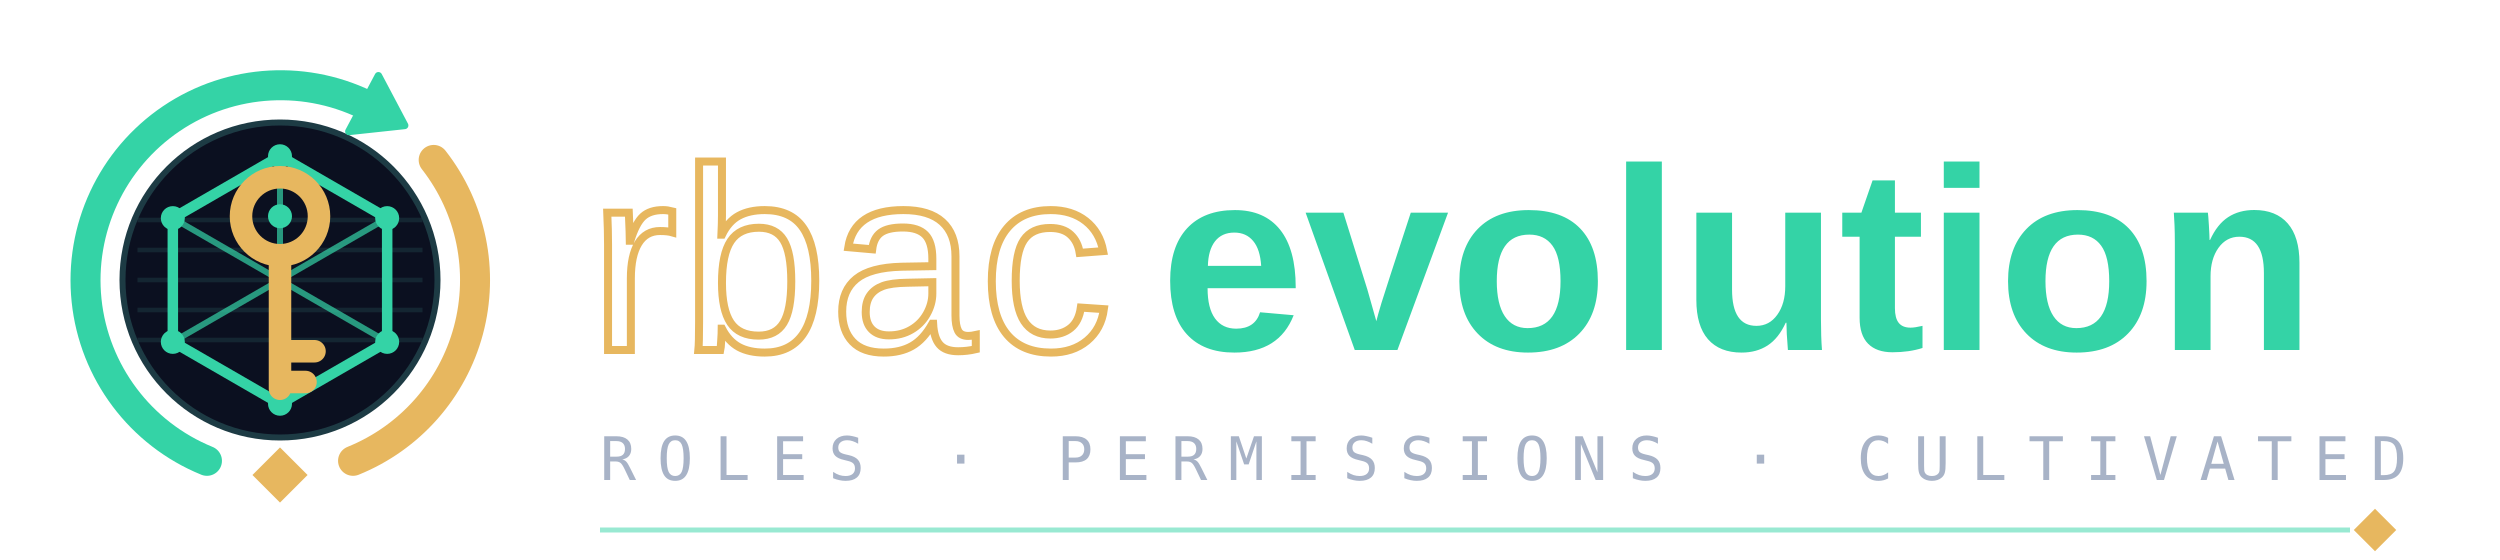
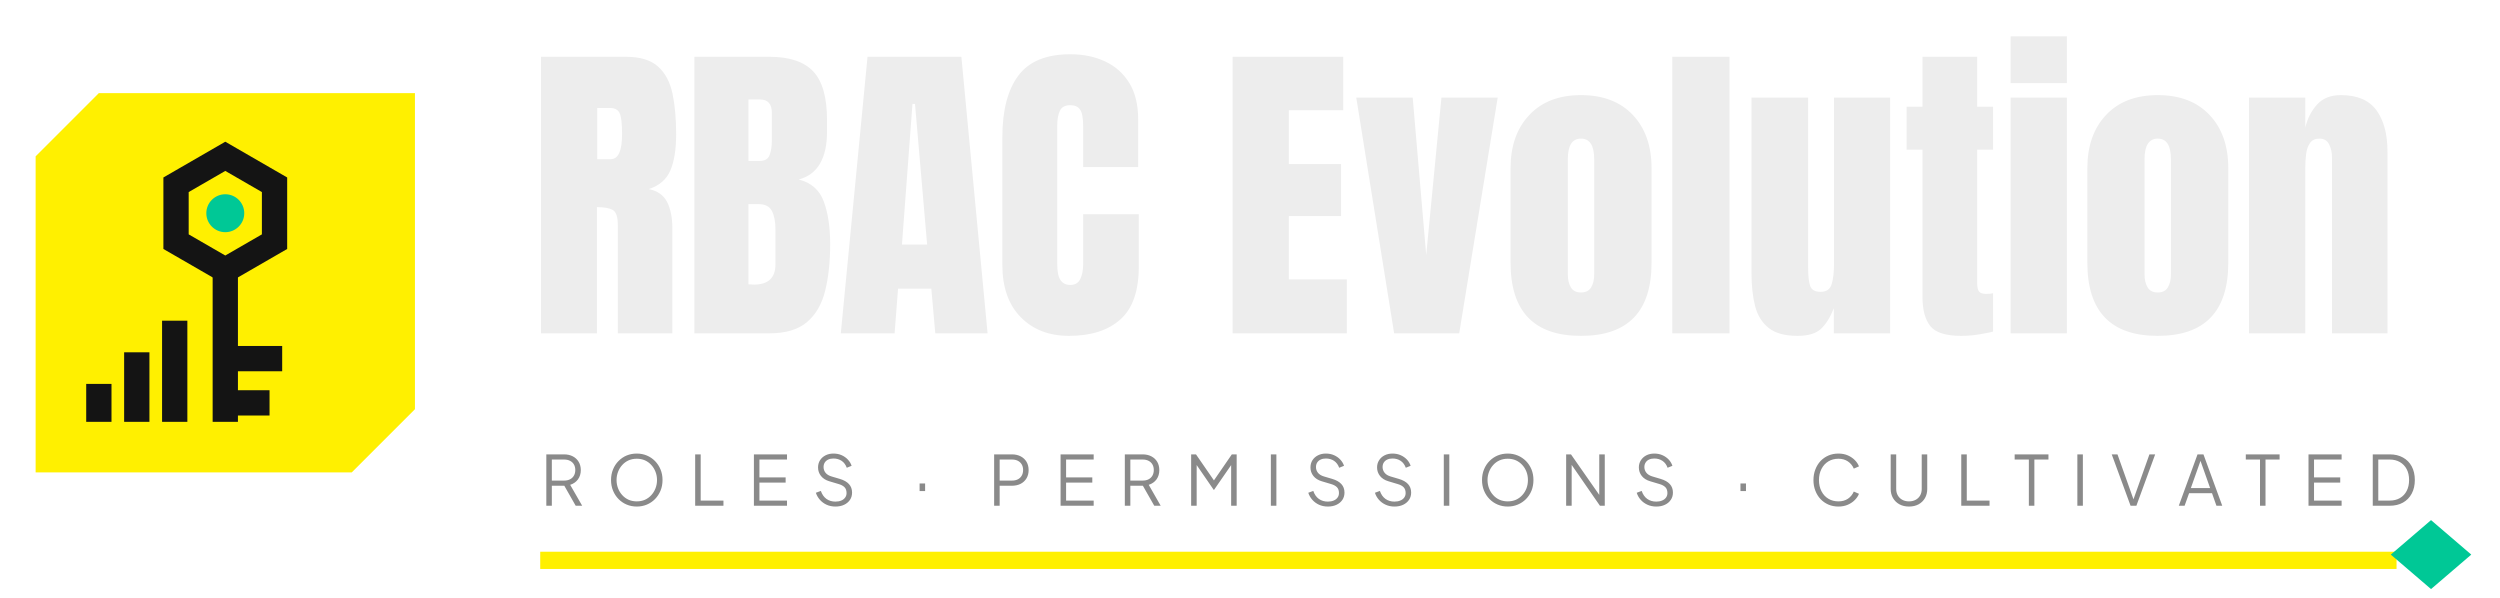
- <svg xmlns="http://www.w3.org/2000/svg" viewBox="0 0 500 112" width="500" height="112">
-   <g transform="translate(8 8) scale(1.5)">
-     <circle cx="32" cy="32" r="21" fill="#0b1020" stroke="#1d3b44" stroke-width="0.8" />
-     <g stroke="#1d3b44" stroke-width="0.6">
-       <line x1="13" y1="24" x2="51" y2="24" opacity="0.5" />
-       <line x1="13" y1="28" x2="51" y2="28" opacity="0.5" />
-       <line x1="13" y1="32" x2="51" y2="32" opacity="0.5" />
-       <line x1="13" y1="36" x2="51" y2="36" opacity="0.5" />
-       <line x1="13" y1="40" x2="51" y2="40" opacity="0.5" />
-     </g>
-     <polygon points="46.29 40.25 32.00 48.50 17.71 40.25 17.71 23.75 32.00 15.50 46.29 23.75" fill="none" stroke="#34d3a6" stroke-width="1.4" stroke-linejoin="round" />
-     <g stroke="#34d3a6" stroke-width="0.8" opacity="0.7">
-       <line x1="32" y1="32" x2="46.29" y2="40.25" />
-       <line x1="32" y1="32" x2="32" y2="48.5" />
-       <line x1="32" y1="32" x2="17.71" y2="40.25" />
-       <line x1="32" y1="32" x2="17.71" y2="23.75" />
-       <line x1="32" y1="32" x2="32" y2="15.5" />
-       <line x1="32" y1="32" x2="46.29" y2="23.75" />
-     </g>
-     <g fill="#34d3a6">
-       <circle cx="46.29" cy="40.25" r="1.6" />
-       <circle cx="32" cy="48.5" r="1.6" />
-       <circle cx="17.71" cy="40.25" r="1.6" />
-       <circle cx="17.71" cy="23.75" r="1.6" />
-       <circle cx="32" cy="15.5" r="1.6" />
-       <circle cx="46.29" cy="23.75" r="1.6" />
-     </g>
-     <path d="M22.26 56.11 A26 26 0 1 1 44.21 9.04" fill="none" stroke="#34d3a6" stroke-width="4" stroke-linecap="round" />
-     <polygon points="48.62 11.39 45.12 4.77 41.18 12.19" fill="#34d3a6" stroke="#34d3a6" stroke-width="1" stroke-linejoin="round" />
-     <path d="M52.49 15.99 A26 26 0 0 1 41.74 56.11" fill="none" stroke="#e7b75f" stroke-width="4" stroke-linecap="round" />
-     <rect x="29.4" y="55.4" width="5.2" height="5.2" transform="rotate(45 32 58)" fill="#e7b75f" />
-     <g fill="none" stroke="#e7b75f" stroke-width="3" stroke-linecap="round" stroke-linejoin="round">
-       <circle cx="32" cy="23.5" r="5.2" />
-       <path d="M32 28.7V46.5M32 41.5h4.6M32 45.6h3.4" />
-     </g>
-     <circle cx="32" cy="23.5" r="1.6" fill="#34d3a6" />
+ <svg xmlns="http://www.w3.org/2000/svg" viewBox="0 0 435 104" width="435" height="104">
+   <g transform="translate(4 14) scale(1.1)">
+     <path d="M12 2H62V52L52 62H2V12Z" fill="#FFF000" />
+     <polygon points="32.00,12.00 39.79,16.50 39.79,25.50 32.00,30.00 24.21,25.50 24.21,16.50" fill="none" stroke="#141414" stroke-width="4" stroke-linejoin="miter" />
+     <circle cx="32" cy="21" r="3" fill="#00C896" />
+     <path d="M30 29.5H34V54H30Z M34 42H41V46H34Z M34 49H39V53H34Z" fill="#141414" />
+     <path d="M10 54H14V48H10Z M16 54H20V43H16Z M22 54H26V38H22Z" fill="#141414" />
  </g>
-   <text x="118" y="70" font-family="'Space Grotesk','Helvetica Neue',Arial,sans-serif" font-size="52" font-weight="300" fill="none" stroke="#e7b75f" stroke-width="1.6" letter-spacing="1">rbac</text>
-   <text x="232" y="70" font-family="'Space Grotesk','Helvetica Neue',Arial,sans-serif" font-size="52" font-weight="700" fill="#34d3a6">evolution</text>
-   <text x="120" y="96" font-family="'JetBrains Mono',Menlo,monospace" font-size="12" letter-spacing="4.2" fill="#a8b3c7">ROLES · PERMISSIONS · CULTIVATED</text>
-   <line x1="120" y1="106" x2="470" y2="106" stroke="#34d3a6" stroke-width="1" opacity="0.5" />
-   <rect x="472" y="103" width="6" height="6" transform="rotate(45 475 106)" fill="#e7b75f" />
+   <path d="M103.87 58L94.13 58L94.13 9.88L108.90 9.88Q112.59 9.88 114.48 11.56Q116.36 13.24 117.01 16.26Q117.65 19.28 117.65 23.36L117.65 23.36Q117.65 27.29 116.65 29.64Q115.65 32.00 112.89 32.90L112.89 32.90Q115.16 33.36 116.08 35.15Q116.99 36.95 116.99 39.79L116.99 39.79L116.99 58L107.50 58L107.50 39.16Q107.50 37.05 106.64 36.55Q105.78 36.04 103.87 36.04L103.87 36.04L103.87 58ZM103.92 18.79L103.92 27.70L106.25 27.70Q108.24 27.70 108.24 23.36L108.24 23.36Q108.24 20.54 107.80 19.66Q107.37 18.79 106.16 18.79L106.16 18.79L103.92 18.79ZM133.86 58L120.82 58L120.82 9.88L133.86 9.88Q139.11 9.88 141.51 12.43Q143.90 14.99 143.90 20.87L143.90 20.87L143.90 22.97Q143.90 26.36 142.68 28.47Q141.46 30.57 138.98 31.23L138.98 31.23Q142.23 32.05 143.34 35.07Q144.45 38.09 144.45 42.44L144.45 42.44Q144.45 47.12 143.57 50.62Q142.70 54.12 140.40 56.06Q138.10 58 133.86 58L133.86 58ZM130.23 17.31L130.23 28.00L132.20 28.00Q133.54 28.00 133.92 26.96Q134.30 25.93 134.30 24.48L134.30 24.48L134.30 19.64Q134.30 17.31 132.25 17.31L132.25 17.31L130.23 17.31ZM131.18 49.52L131.18 49.52Q134.93 49.52 134.93 45.97L134.93 45.97L134.93 39.95Q134.93 37.90 134.31 36.71Q133.70 35.52 132.00 35.52L132.00 35.52L130.23 35.52L130.23 49.47Q130.83 49.52 131.18 49.52ZM155.66 58L146.30 58L150.95 9.88L167.28 9.88L171.84 58L162.74 58L162.05 50.23L156.26 50.23L155.66 58ZM158.77 18.08L156.94 42.55L161.32 42.55L159.21 18.08L158.77 18.08ZM186.01 58.44L186.01 58.44Q180.79 58.44 177.60 55.18Q174.41 51.93 174.41 46.08L174.41 46.08L174.41 23.88Q174.41 16.88 177.19 13.16Q179.96 9.44 186.23 9.44L186.23 9.44Q189.64 9.44 192.31 10.70Q194.98 11.95 196.51 14.46Q198.04 16.96 198.04 20.76L198.04 20.76L198.04 29.07L188.47 29.07L188.47 21.96Q188.47 19.80 187.92 19.05Q187.38 18.30 186.23 18.30L186.23 18.30Q184.89 18.30 184.42 19.27Q183.96 20.24 183.96 21.85L183.96 21.85L183.96 45.94Q183.96 47.94 184.54 48.76Q185.13 49.58 186.23 49.58L186.23 49.58Q187.46 49.58 187.96 48.57Q188.47 47.55 188.47 45.94L188.47 45.94L188.47 37.27L198.15 37.27L198.15 46.38Q198.15 52.72 194.95 55.58Q191.75 58.44 186.01 58.44ZM234.35 58L214.47 58L214.47 9.88L233.72 9.88L233.72 19.17L224.26 19.17L224.26 28.55L233.34 28.55L233.34 37.60L224.26 37.60L224.26 48.62L234.35 48.62L234.35 58ZM253.90 58L242.58 58L235.99 16.98L245.81 16.98L248.16 44.38L250.81 16.98L260.60 16.98L253.90 58ZM275.09 58.44L275.09 58.44Q262.84 58.44 262.84 45.72L262.84 45.72L262.84 29.26Q262.84 23.46 266.10 20.01Q269.35 16.55 275.09 16.55L275.09 16.55Q280.86 16.55 284.12 20.01Q287.37 23.46 287.37 29.26L287.37 29.26L287.37 45.72Q287.37 58.44 275.09 58.44ZM275.09 50.89L275.09 50.89Q276.32 50.89 276.86 50.00Q277.39 49.11 277.39 47.75L277.39 47.75L277.39 27.70Q277.39 24.12 275.09 24.12L275.09 24.12Q272.80 24.12 272.80 27.70L272.80 27.70L272.80 47.75Q272.80 49.11 273.33 50.00Q273.86 50.89 275.09 50.89ZM300.93 58L290.98 58L290.98 9.88L300.93 9.88L300.93 58ZM312.77 58.44L312.77 58.44Q309.49 58.44 307.76 57.07Q306.02 55.70 305.39 53.26Q304.76 50.81 304.76 47.53L304.76 47.53L304.76 16.98L314.61 16.98L314.61 46.38Q314.61 48.84 314.99 49.81Q315.37 50.78 316.79 50.78L316.79 50.78Q318.32 50.78 318.72 49.41Q319.12 48.05 319.12 45.89L319.12 45.89L319.12 16.98L328.88 16.98L328.88 58L319.09 58L319.09 53.63Q318.16 55.98 316.86 57.21Q315.56 58.44 312.77 58.44ZM341.24 58.44L341.24 58.44Q337.27 58.44 335.89 56.76Q334.51 55.07 334.51 51.60L334.51 51.60L334.51 26.04L331.75 26.04L331.75 18.57L334.51 18.57L334.51 9.88L344.03 9.88L344.03 18.57L346.79 18.57L346.79 26.04L344.03 26.04L344.03 49.30Q344.03 50.32 344.36 50.73Q344.68 51.14 345.61 51.14L345.61 51.14Q346.27 51.14 346.79 51.03L346.79 51.03L346.79 57.70Q346.46 57.81 344.74 58.12Q343.02 58.44 341.24 58.44ZM359.64 14.47L349.85 14.47L349.85 6.32L359.64 6.32L359.64 14.47ZM359.64 58L349.85 58L349.85 16.98L359.64 16.98L359.64 58ZM375.45 58.44L375.45 58.44Q363.20 58.44 363.20 45.72L363.20 45.72L363.20 29.26Q363.20 23.46 366.45 20.01Q369.70 16.55 375.45 16.55L375.45 16.55Q381.21 16.55 384.47 20.01Q387.72 23.46 387.72 29.26L387.72 29.26L387.72 45.72Q387.72 58.44 375.45 58.44ZM375.45 50.89L375.45 50.89Q376.68 50.89 377.21 50.00Q377.74 49.11 377.74 47.75L377.74 47.75L377.74 27.70Q377.74 24.12 375.45 24.12L375.45 24.12Q373.15 24.12 373.15 27.70L373.15 27.70L373.15 47.75Q373.15 49.11 373.68 50.00Q374.21 50.89 375.45 50.89ZM401.12 58L391.33 58L391.33 16.98L401.12 16.98L401.12 22.21Q401.67 19.86 403.16 18.20Q404.65 16.55 407.30 16.55L407.30 16.55Q411.57 16.55 413.49 19.17Q415.42 21.80 415.42 26.36L415.42 26.36L415.42 58L405.77 58L405.77 27.38Q405.77 26.17 405.28 25.15Q404.79 24.12 403.58 24.12L403.58 24.12Q402.46 24.12 401.93 24.90Q401.39 25.68 401.26 26.84Q401.12 28.00 401.12 29.15L401.12 29.15L401.12 58Z" fill="#EDEDED" />
+   <path d="M96.02 88L95.06 88L95.06 79.06L98.13 79.06Q99.00 79.06 99.66 79.40Q100.32 79.74 100.69 80.36Q101.06 80.98 101.06 81.80L101.06 81.80Q101.06 82.74 100.56 83.42Q100.06 84.09 99.21 84.36L99.21 84.36L101.30 88L100.17 88L97.98 84.15L98.63 84.52L96.02 84.52L96.02 88ZM96.02 79.96L96.02 83.62L98.18 83.62Q98.75 83.62 99.18 83.40Q99.62 83.18 99.86 82.76Q100.10 82.35 100.10 81.78L100.10 81.78Q100.10 81.22 99.86 80.81Q99.62 80.40 99.18 80.18Q98.75 79.96 98.18 79.96L98.18 79.96L96.02 79.96ZM110.80 88.14L110.80 88.14Q109.86 88.14 109.05 87.80Q108.24 87.46 107.63 86.84Q107.02 86.22 106.67 85.38Q106.32 84.53 106.32 83.52L106.32 83.52Q106.32 82.52 106.67 81.67Q107.02 80.82 107.63 80.21Q108.24 79.59 109.05 79.25Q109.86 78.92 110.80 78.92L110.80 78.92Q111.74 78.92 112.55 79.26Q113.36 79.60 113.97 80.22Q114.58 80.84 114.93 81.68Q115.28 82.52 115.28 83.52L115.28 83.52Q115.28 84.53 114.93 85.38Q114.58 86.22 113.97 86.84Q113.36 87.46 112.55 87.80Q111.74 88.14 110.80 88.14ZM110.80 87.24L110.80 87.24Q111.58 87.24 112.22 86.96Q112.86 86.67 113.33 86.15Q113.80 85.64 114.06 84.96Q114.32 84.29 114.32 83.52L114.32 83.52Q114.32 82.77 114.06 82.10Q113.80 81.42 113.33 80.91Q112.86 80.39 112.22 80.10Q111.58 79.82 110.80 79.82L110.80 79.82Q110.02 79.82 109.38 80.10Q108.74 80.39 108.27 80.91Q107.80 81.42 107.54 82.10Q107.28 82.77 107.28 83.52L107.28 83.52Q107.28 84.29 107.54 84.96Q107.80 85.64 108.27 86.15Q108.74 86.67 109.38 86.96Q110.03 87.24 110.80 87.24ZM125.88 88L120.96 88L120.96 79.06L121.92 79.06L121.92 87.10L125.88 87.10L125.88 88ZM136.94 88L131.18 88L131.18 79.06L136.94 79.06L136.94 79.96L132.14 79.96L132.14 83.07L136.70 83.07L136.70 83.97L132.14 83.97L132.14 87.10L136.94 87.10L136.94 88ZM145.37 88.14L145.37 88.14Q144.52 88.14 143.82 87.82Q143.13 87.50 142.65 86.95Q142.17 86.40 141.96 85.74L141.96 85.74L142.83 85.42Q143.14 86.33 143.80 86.81Q144.46 87.28 145.37 87.28L145.37 87.28Q145.95 87.28 146.39 87.09Q146.82 86.91 147.06 86.57Q147.30 86.24 147.30 85.79L147.30 85.79Q147.30 85.13 146.94 84.77Q146.58 84.41 145.91 84.22L145.91 84.22L144.30 83.74Q143.36 83.46 142.85 82.82Q142.34 82.17 142.34 81.34L142.34 81.34Q142.34 80.63 142.68 80.09Q143.03 79.54 143.64 79.23Q144.24 78.92 145.01 78.92L145.01 78.92Q145.82 78.92 146.46 79.21Q147.10 79.50 147.54 79.98Q147.99 80.46 148.18 81.05L148.18 81.05L147.34 81.39Q147.05 80.60 146.45 80.19Q145.84 79.78 145.02 79.78L145.02 79.78Q144.51 79.78 144.12 79.96Q143.73 80.14 143.51 80.48Q143.30 80.81 143.30 81.27L143.30 81.27Q143.30 81.82 143.64 82.26Q143.99 82.70 144.71 82.91L144.71 82.91L146.13 83.33Q147.18 83.64 147.72 84.23Q148.26 84.82 148.26 85.71L148.26 85.71Q148.26 86.43 147.90 86.97Q147.53 87.52 146.88 87.83Q146.22 88.14 145.37 88.14ZM160.97 85.44L160.01 85.44L160.01 84.12L160.97 84.12L160.97 85.44ZM173.94 88L172.98 88L172.98 79.06L176.06 79.06Q176.93 79.06 177.59 79.40Q178.25 79.74 178.62 80.36Q178.98 80.98 178.98 81.80L178.98 81.80Q178.98 82.61 178.62 83.22Q178.25 83.84 177.60 84.18Q176.94 84.52 176.06 84.52L176.06 84.52L173.94 84.52L173.94 88ZM173.94 79.96L173.94 83.62L176.10 83.62Q176.68 83.62 177.11 83.40Q177.54 83.18 177.78 82.76Q178.02 82.35 178.02 81.78L178.02 81.78Q178.02 81.22 177.78 80.81Q177.54 80.40 177.11 80.18Q176.68 79.96 176.10 79.96L176.10 79.96L173.94 79.96ZM190.30 88L184.54 88L184.54 79.06L190.30 79.06L190.30 79.96L185.50 79.96L185.50 83.07L190.06 83.07L190.06 83.97L185.50 83.97L185.50 87.10L190.30 87.10L190.30 88ZM196.68 88L195.72 88L195.72 79.06L198.80 79.06Q199.67 79.06 200.33 79.40Q200.99 79.74 201.36 80.36Q201.72 80.98 201.72 81.80L201.72 81.80Q201.72 82.74 201.23 83.42Q200.73 84.09 199.88 84.36L199.88 84.36L201.96 88L200.84 88L198.65 84.15L199.30 84.52L196.68 84.52L196.68 88ZM196.68 79.96L196.68 83.62L198.84 83.62Q199.42 83.62 199.85 83.40Q200.28 83.18 200.52 82.76Q200.76 82.35 200.76 81.78L200.76 81.78Q200.76 81.22 200.52 80.81Q200.28 80.40 199.85 80.18Q199.42 79.96 198.84 79.96L198.84 79.96L196.68 79.96ZM208.22 88L207.26 88L207.26 79.06L208.10 79.06L211.46 83.93L210.99 83.93L214.34 79.06L215.18 79.06L215.18 88L214.22 88L214.22 80.36L214.53 80.48L211.24 85.24L211.19 85.24L207.92 80.48L208.22 80.36L208.22 88ZM222.09 88L221.13 88L221.13 79.06L222.09 79.06L222.09 88ZM231.05 88.14L231.05 88.14Q230.20 88.14 229.50 87.82Q228.81 87.50 228.33 86.95Q227.85 86.40 227.64 85.74L227.64 85.74L228.51 85.42Q228.82 86.33 229.48 86.81Q230.14 87.28 231.05 87.28L231.05 87.28Q231.63 87.28 232.07 87.09Q232.50 86.91 232.74 86.57Q232.98 86.24 232.98 85.79L232.98 85.79Q232.98 85.13 232.62 84.77Q232.26 84.41 231.59 84.22L231.59 84.22L229.98 83.74Q229.04 83.46 228.53 82.82Q228.02 82.17 228.02 81.34L228.02 81.34Q228.02 80.63 228.36 80.09Q228.71 79.54 229.32 79.23Q229.92 78.92 230.69 78.92L230.69 78.92Q231.50 78.92 232.14 79.21Q232.78 79.50 233.22 79.98Q233.67 80.46 233.86 81.05L233.86 81.05L233.02 81.39Q232.73 80.60 232.13 80.19Q231.52 79.78 230.70 79.78L230.70 79.78Q230.19 79.78 229.80 79.96Q229.41 80.14 229.19 80.48Q228.98 80.81 228.98 81.27L228.98 81.27Q228.98 81.82 229.32 82.26Q229.67 82.70 230.39 82.91L230.39 82.91L231.81 83.33Q232.86 83.64 233.40 84.23Q233.94 84.82 233.94 85.71L233.94 85.71Q233.94 86.43 233.58 86.97Q233.21 87.52 232.56 87.83Q231.90 88.14 231.05 88.14ZM242.64 88.14L242.64 88.14Q241.79 88.14 241.10 87.82Q240.40 87.50 239.92 86.95Q239.44 86.40 239.24 85.74L239.24 85.74L240.10 85.42Q240.41 86.33 241.07 86.81Q241.73 87.28 242.64 87.28L242.64 87.28Q243.22 87.28 243.66 87.09Q244.10 86.91 244.34 86.57Q244.58 86.24 244.58 85.79L244.58 85.79Q244.58 85.13 244.22 84.77Q243.86 84.41 243.18 84.22L243.18 84.22L241.58 83.74Q240.63 83.46 240.12 82.82Q239.61 82.17 239.61 81.34L239.61 81.34Q239.61 80.63 239.96 80.09Q240.30 79.54 240.91 79.23Q241.52 78.92 242.28 78.92L242.28 78.92Q243.09 78.92 243.73 79.21Q244.37 79.50 244.82 79.98Q245.26 80.46 245.45 81.05L245.45 81.05L244.61 81.39Q244.32 80.60 243.72 80.19Q243.11 79.78 242.30 79.78L242.30 79.78Q241.78 79.78 241.39 79.96Q241.00 80.14 240.78 80.48Q240.57 80.81 240.57 81.27L240.57 81.27Q240.57 81.82 240.92 82.26Q241.26 82.70 241.98 82.91L241.98 82.91L243.40 83.33Q244.46 83.64 245.00 84.23Q245.54 84.82 245.54 85.71L245.54 85.71Q245.54 86.43 245.17 86.97Q244.80 87.52 244.15 87.83Q243.50 88.14 242.64 88.14ZM252.18 88L251.22 88L251.22 79.06L252.18 79.06L252.18 88ZM262.35 88.14L262.35 88.14Q261.41 88.14 260.60 87.80Q259.79 87.46 259.18 86.84Q258.57 86.22 258.22 85.38Q257.87 84.53 257.87 83.52L257.87 83.52Q257.87 82.52 258.22 81.67Q258.57 80.82 259.18 80.21Q259.79 79.59 260.60 79.25Q261.41 78.92 262.35 78.92L262.35 78.92Q263.28 78.92 264.09 79.26Q264.90 79.60 265.52 80.22Q266.13 80.84 266.48 81.68Q266.82 82.52 266.82 83.52L266.82 83.52Q266.82 84.53 266.48 85.38Q266.13 86.22 265.52 86.84Q264.90 87.46 264.09 87.80Q263.28 88.14 262.35 88.14ZM262.35 87.24L262.35 87.24Q263.13 87.24 263.77 86.96Q264.41 86.67 264.88 86.15Q265.35 85.64 265.61 84.96Q265.86 84.29 265.86 83.52L265.86 83.52Q265.86 82.77 265.61 82.10Q265.35 81.42 264.88 80.91Q264.41 80.39 263.77 80.10Q263.13 79.82 262.35 79.82L262.35 79.82Q261.57 79.82 260.93 80.10Q260.28 80.39 259.82 80.91Q259.35 81.42 259.09 82.10Q258.83 82.77 258.83 83.52L258.83 83.52Q258.83 84.29 259.09 84.96Q259.35 85.64 259.82 86.15Q260.28 86.67 260.93 86.96Q261.58 87.24 262.35 87.24ZM273.47 88L272.51 88L272.51 79.06L273.35 79.06L278.60 86.58L278.27 86.58L278.27 79.06L279.23 79.06L279.23 88L278.39 88L273.15 80.43L273.47 80.43L273.47 88ZM288.20 88.14L288.20 88.14Q287.34 88.14 286.65 87.82Q285.95 87.50 285.47 86.95Q284.99 86.40 284.79 85.74L284.79 85.74L285.65 85.42Q285.96 86.33 286.62 86.81Q287.28 87.28 288.20 87.28L288.20 87.28Q288.77 87.28 289.21 87.09Q289.65 86.91 289.89 86.57Q290.13 86.24 290.13 85.79L290.13 85.79Q290.13 85.13 289.77 84.77Q289.41 84.41 288.74 84.22L288.74 84.22L287.13 83.74Q286.18 83.46 285.67 82.82Q285.16 82.17 285.16 81.34L285.16 81.34Q285.16 80.63 285.51 80.09Q285.86 79.54 286.46 79.23Q287.07 78.92 287.84 78.92L287.84 78.92Q288.64 78.92 289.28 79.21Q289.92 79.50 290.37 79.98Q290.81 80.46 291.00 81.05L291.00 81.05L290.16 81.39Q289.88 80.60 289.27 80.19Q288.66 79.78 287.85 79.78L287.85 79.78Q287.33 79.78 286.94 79.96Q286.55 80.14 286.34 80.48Q286.12 80.81 286.12 81.27L286.12 81.27Q286.12 81.82 286.47 82.26Q286.82 82.70 287.54 82.91L287.54 82.91L288.95 83.33Q290.01 83.64 290.55 84.23Q291.09 84.82 291.09 85.71L291.09 85.71Q291.09 86.43 290.72 86.97Q290.36 87.52 289.70 87.83Q289.05 88.14 288.20 88.14ZM303.80 85.44L302.84 85.44L302.84 84.12L303.80 84.12L303.80 85.44ZM319.89 88.14L319.89 88.14Q318.94 88.14 318.15 87.80Q317.36 87.46 316.77 86.84Q316.19 86.22 315.87 85.38Q315.54 84.54 315.54 83.54L315.54 83.54Q315.54 82.53 315.87 81.69Q316.19 80.85 316.77 80.22Q317.36 79.60 318.15 79.26Q318.94 78.92 319.89 78.92L319.89 78.92Q320.80 78.92 321.53 79.24Q322.25 79.56 322.75 80.07Q323.25 80.58 323.46 81.15L323.46 81.15L322.56 81.54Q322.23 80.76 321.54 80.29Q320.85 79.82 319.89 79.82L319.89 79.82Q318.90 79.82 318.14 80.28Q317.37 80.75 316.94 81.59Q316.50 82.42 316.50 83.54L316.50 83.54Q316.50 84.64 316.94 85.48Q317.37 86.32 318.14 86.78Q318.90 87.24 319.89 87.24L319.89 87.24Q320.85 87.24 321.54 86.78Q322.23 86.31 322.56 85.53L322.56 85.53L323.46 85.92Q323.25 86.48 322.75 86.99Q322.25 87.50 321.53 87.82Q320.80 88.14 319.89 88.14ZM332.16 88.14L332.16 88.14Q331.22 88.14 330.50 87.75Q329.78 87.35 329.38 86.66Q328.98 85.97 328.98 85.08L328.98 85.08L328.98 79.06L329.94 79.06L329.94 85.08Q329.94 85.73 330.23 86.22Q330.51 86.70 331.01 86.97Q331.50 87.24 332.16 87.24L332.16 87.24Q332.82 87.24 333.32 86.97Q333.82 86.70 334.10 86.22Q334.38 85.73 334.38 85.08L334.38 85.08L334.38 79.06L335.34 79.06L335.34 85.08Q335.34 85.97 334.95 86.66Q334.55 87.35 333.84 87.75Q333.12 88.14 332.16 88.14ZM346.18 88L341.26 88L341.26 79.06L342.22 79.06L342.22 87.10L346.18 87.10L346.18 88ZM353.98 88L353.02 88L353.02 79.96L350.55 79.96L350.55 79.06L356.43 79.06L356.43 79.96L353.98 79.96L353.98 88ZM362.42 88L361.46 88L361.46 79.06L362.42 79.06L362.42 88ZM371.73 88L370.72 88L367.44 79.06L368.44 79.06L371.32 87.15L371.13 87.15L374.00 79.06L375.00 79.06L371.73 88ZM380.12 88L379.11 88L382.37 79.06L383.40 79.06L386.67 88L385.66 88L384.89 85.82L380.90 85.82L380.12 88ZM383.03 79.78L381.21 84.92L384.56 84.92L382.74 79.78L383.03 79.78ZM394.20 88L393.24 88L393.24 79.96L390.77 79.96L390.77 79.06L396.65 79.06L396.65 79.96L394.20 79.96L394.20 88ZM407.44 88L401.68 88L401.68 79.06L407.44 79.06L407.44 79.96L402.64 79.96L402.64 83.07L407.20 83.07L407.20 83.97L402.64 83.97L402.64 87.10L407.44 87.10L407.44 88ZM415.80 88L412.86 88L412.86 79.06L415.80 79.06Q417.14 79.06 418.12 79.61Q419.10 80.15 419.64 81.15Q420.18 82.16 420.18 83.52L420.18 83.52Q420.18 84.88 419.64 85.89Q419.10 86.90 418.12 87.45Q417.14 88 415.80 88L415.80 88ZM413.82 79.96L413.82 87.10L415.80 87.10Q416.84 87.10 417.59 86.66Q418.35 86.22 418.76 85.42Q419.18 84.62 419.18 83.52L419.18 83.52Q419.18 82.43 418.76 81.63Q418.34 80.84 417.58 80.40Q416.82 79.96 415.80 79.96L415.80 79.96L413.82 79.96Z" fill="#8A8A8A" />
+   <path d="M94 96H417V99H94Z" fill="#FFF000" />
+   <path d="M423 91.5L430 97.5L423 103.5L416 97.5Z" fill="#00C896" transform="translate(0 -1)" />
</svg>
